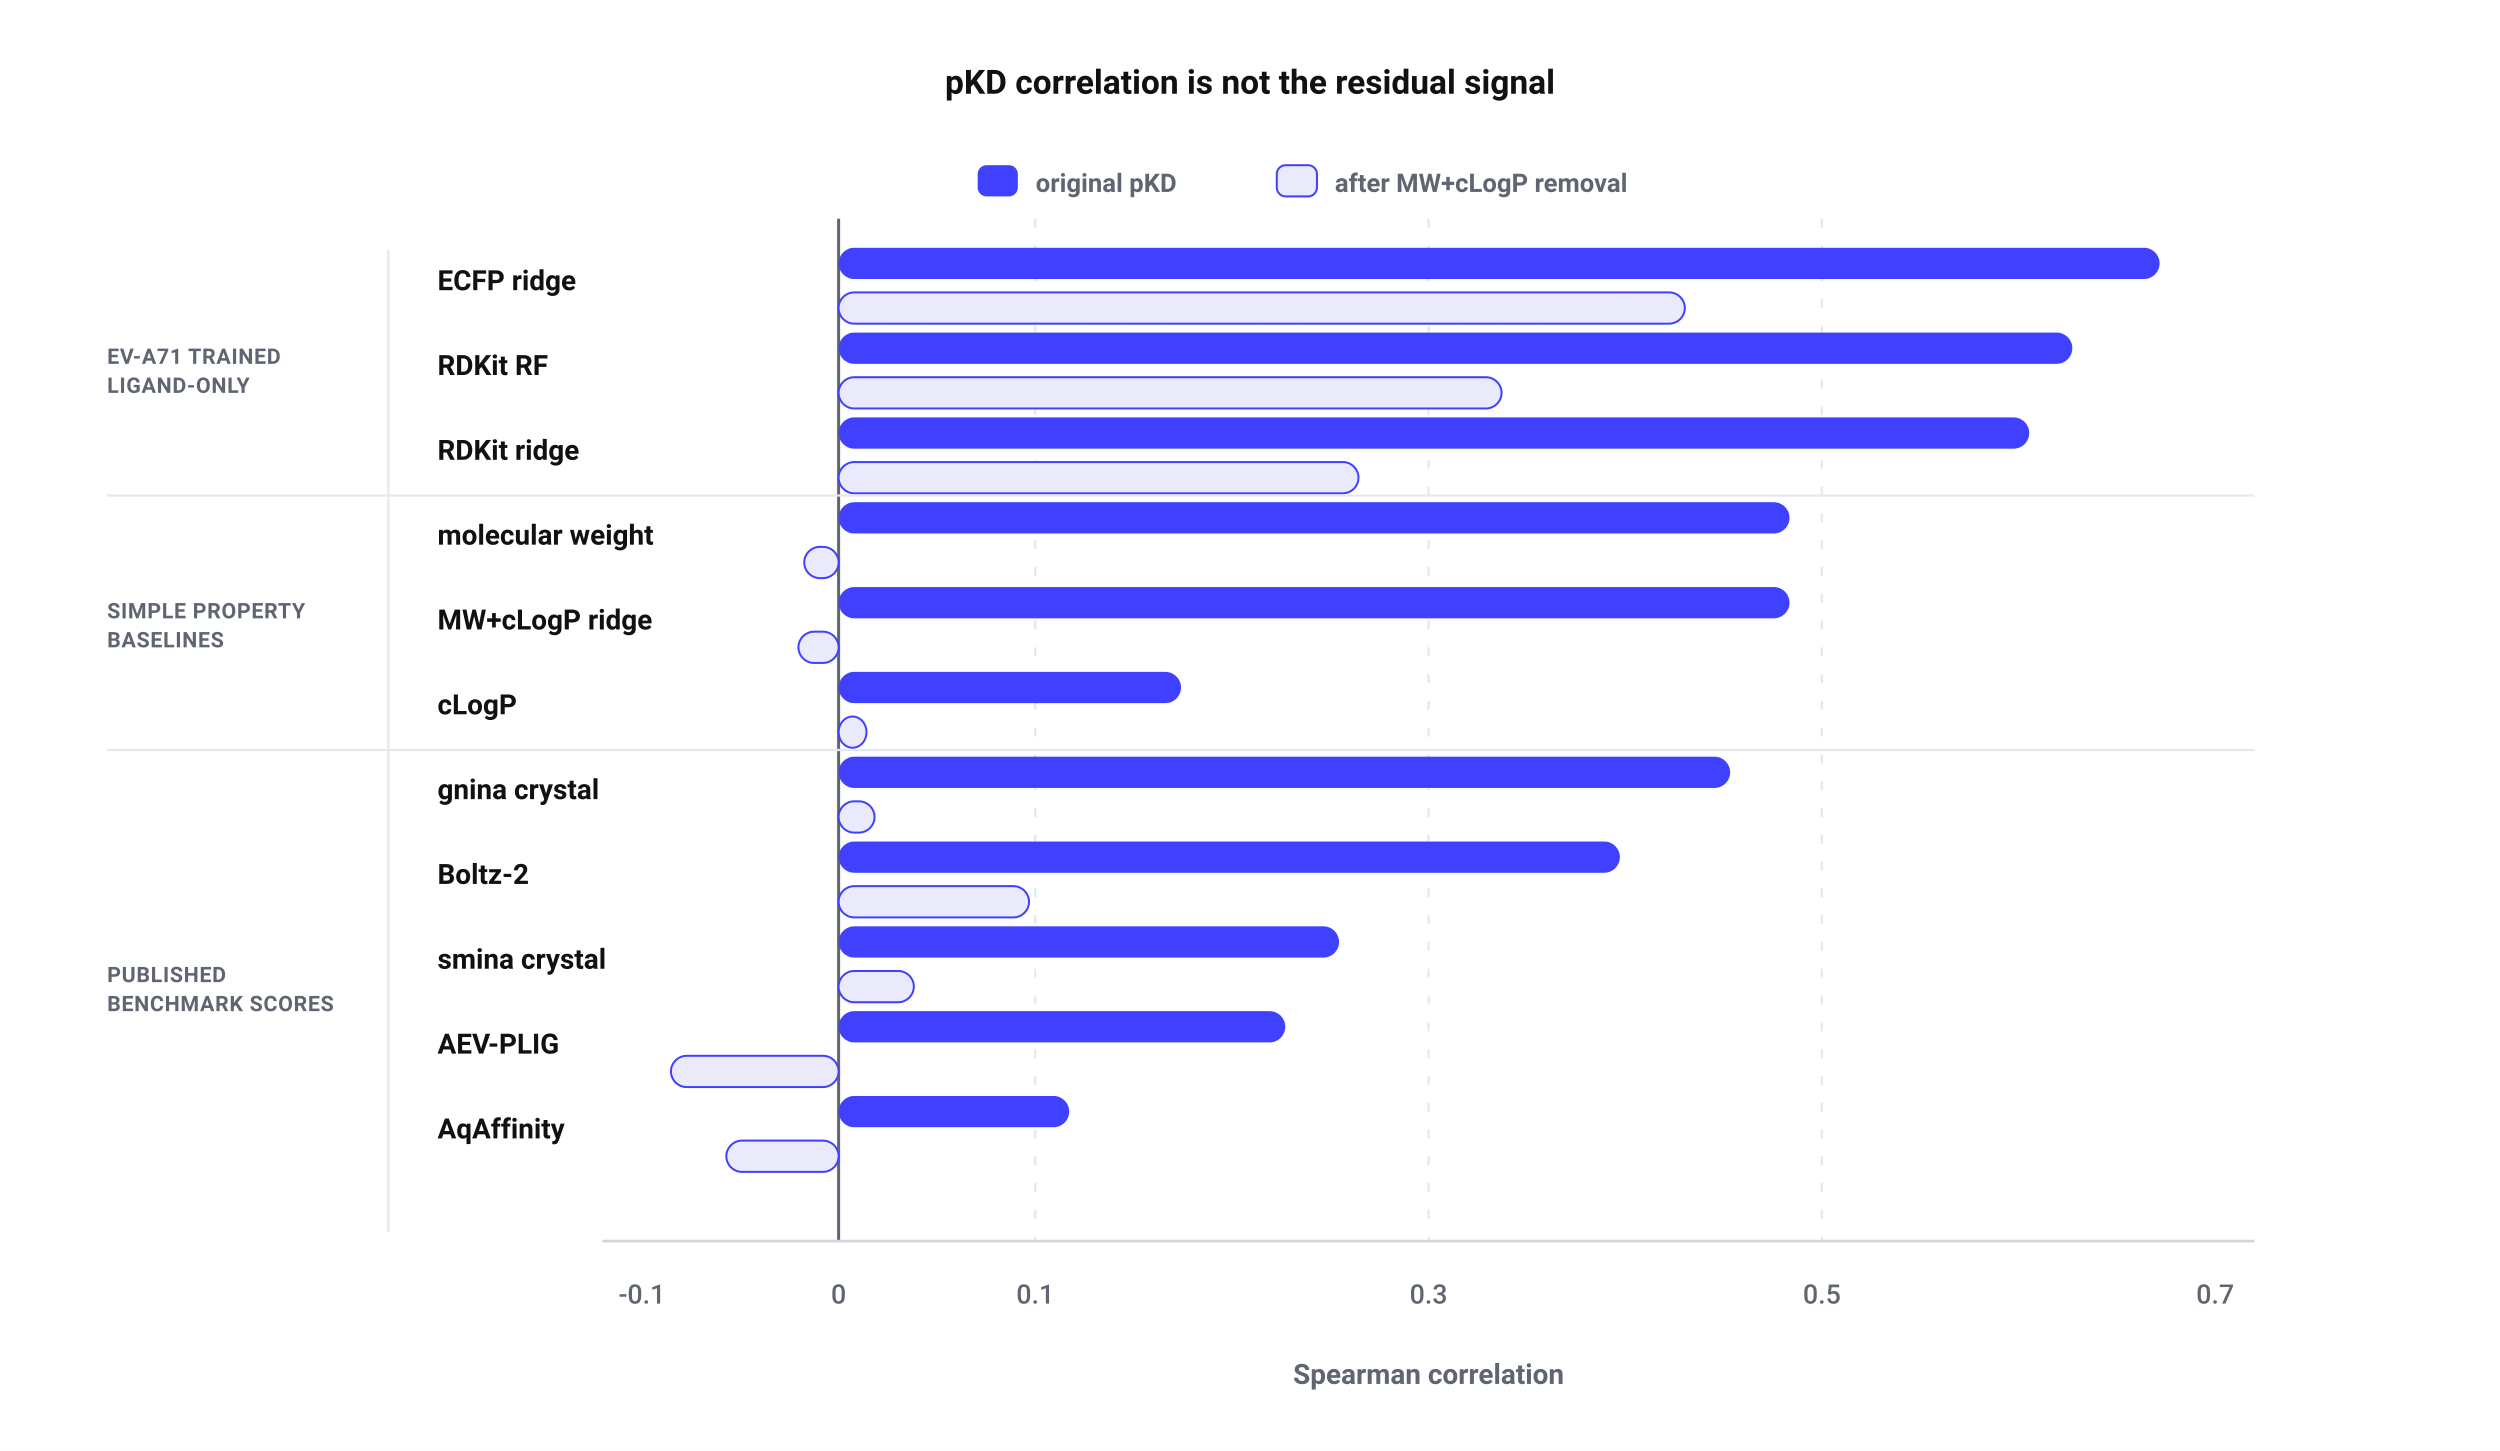
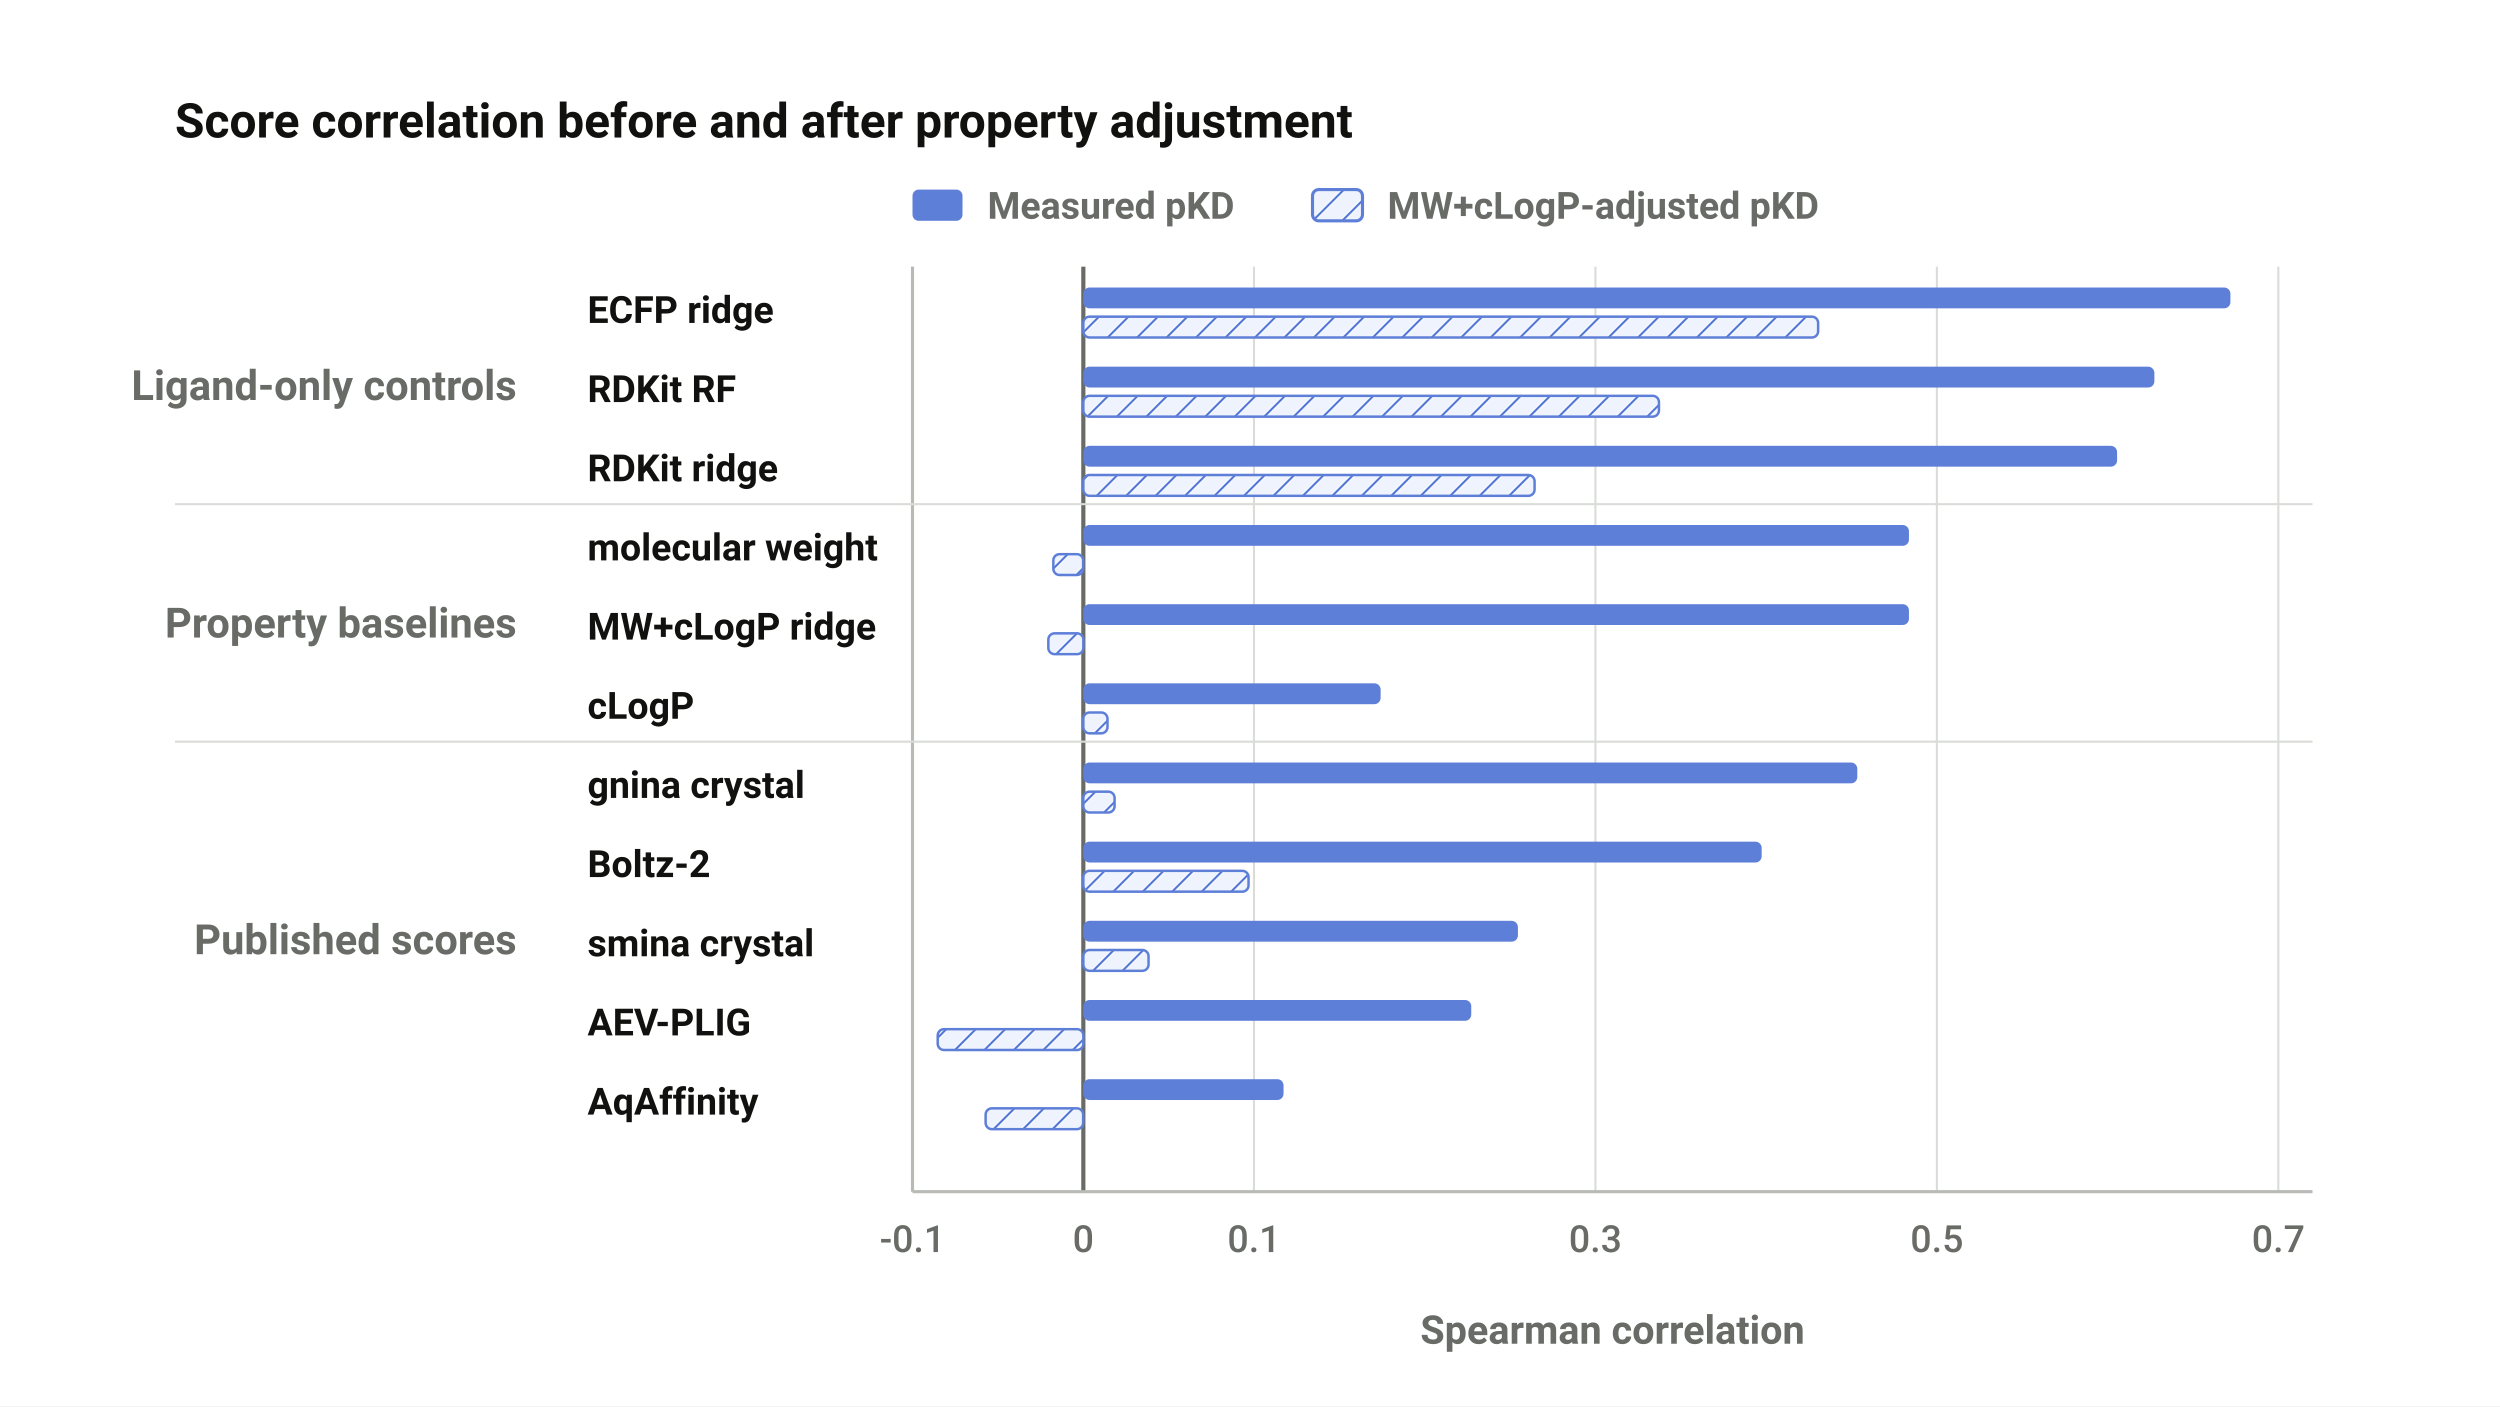
- <svg xmlns="http://www.w3.org/2000/svg" viewBox="0 0 1120 650" role="img" aria-labelledby="title desc">
-   <rect width="1120" height="650" fill="#ffffff" />
+ <svg xmlns="http://www.w3.org/2000/svg" viewBox="0 0 1200 675" role="img" aria-labelledby="figure-title-meta figure-desc-meta" data-renderer="editorial-systems-figure-v2" data-theme="paper" data-palette="editorial">
+   <rect x="0" y="0" width="1200" height="675" fill="#FFFFFF" />
  <defs>
-     <pattern id="removal-hatch" width="6" height="6" patternUnits="userSpaceOnUse">
-       <rect width="6" height="6" fill="#EAEAFC" />
-       <path d="M-1 -1 L7 7 M7 -1 L-1 7" stroke="#EAEAFC" stroke-width="1.15" opacity="0.68" />
+     <pattern id="adjusted-hatch-raw" width="10" height="10" patternUnits="userSpaceOnUse" patternTransform="rotate(45)">
+       <rect x="0" y="0" width="10" height="10" fill="#EEF3FD" />
+       <line x1="0" y1="0" x2="0" y2="10" stroke="#5E7FD8" stroke-width="2" />
    </pattern>
-     <style>
-       text { font-family: 'Plus Jakarta Sans', 'Segoe UI', Roboto, Helvetica, Arial, sans-serif; }
-       .title { fill: #111111; font-size: 15px; font-weight: 700; }
-       .method { fill: #111111; font-size: 12.5px; font-weight: 650; }
-       .role { fill: #5f6672; font-size: 9.6px; font-weight: 700; text-transform: uppercase; letter-spacing: 0.03em; }
-       .tick { fill: #5f6672; font-size: 12px; font-weight: 500; }
-       .axis-label { fill: #5f6672; font-size: 12.5px; font-weight: 600; }
-       .grid { stroke: #e6e8ee; stroke-width: 1; stroke-dasharray: 4 8; }
-       .axis { stroke: #cfd4dd; stroke-width: 1.2; }
-       .zero { stroke: #5f6672; stroke-width: 1.35; }
-       .raw { fill: #3f41ff; }
-       .adjusted { fill: url(#removal-hatch); stroke: #3f41ff; stroke-width: 0.9; }
-       .divider { stroke: #e6e8ee; stroke-width: 1; }
-       .legend { fill: #5f6672; font-size: 11.5px; font-weight: 600; }
-     </style>
  </defs>
-   <text x="560" y="42" text-anchor="middle" class="title">pKD correlation is not the residual signal</text>
-   <rect x="438" y="74" width="18" height="14" rx="4" class="raw" />
-   <text x="464" y="86" class="legend">original pKD</text>
-   <rect x="572" y="74" width="18" height="14" rx="4" class="adjusted" />
-   <text x="598" y="86" class="legend">after MW+cLogP removal</text>
-   <text x="287.6" y="584" text-anchor="middle" class="tick">-0.1</text>
-   <line x1="375.7" y1="98" x2="375.7" y2="556" class="zero" />
-   <text x="375.7" y="584" text-anchor="middle" class="tick">0</text>
-   <line x1="463.8" y1="98" x2="463.8" y2="556" class="grid" />
-   <text x="463.8" y="584" text-anchor="middle" class="tick">0.1</text>
-   <line x1="640.0" y1="98" x2="640.0" y2="556" class="grid" />
-   <text x="640.0" y="584" text-anchor="middle" class="tick">0.3</text>
-   <line x1="816.2" y1="98" x2="816.2" y2="556" class="grid" />
-   <text x="816.2" y="584" text-anchor="middle" class="tick">0.5</text>
-   <text x="992.4" y="584" text-anchor="middle" class="tick">0.7</text>
-   <line x1="270" y1="556" x2="1010" y2="556" class="axis" />
-   <line x1="174" y1="112" x2="174" y2="552" class="divider" />
-   <text x="640.0" y="620" text-anchor="middle" class="axis-label">Spearman correlation</text>
-   <text x="48" y="163.0" class="role">EV-A71 TRAINED</text>
-   <text x="48" y="176.0" class="role">LIGAND-ONLY</text>
-   <text x="196" y="130" class="method">ECFP ridge</text>
-   <rect x="375.7" y="111" width="591.8" height="14" rx="7" class="raw" />
-   <rect x="375.7" y="131" width="379.1" height="14" rx="7" class="adjusted" />
-   <text x="196" y="168" class="method">RDKit RF</text>
-   <rect x="375.7" y="149" width="552.7" height="14" rx="7" class="raw" />
-   <rect x="375.7" y="169" width="297.0" height="14" rx="7" class="adjusted" />
-   <text x="196" y="206" class="method">RDKit ridge</text>
-   <rect x="375.7" y="187" width="533.4" height="14" rx="7" class="raw" />
-   <rect x="375.7" y="207" width="232.9" height="14" rx="7" class="adjusted" />
-   <text x="48" y="277.0" class="role">SIMPLE PROPERTY</text>
-   <text x="48" y="290.0" class="role">BASELINES</text>
-   <line x1="48" y1="222" x2="1010" y2="222" class="divider" />
-   <text x="196" y="244" class="method">molecular weight</text>
-   <rect x="375.7" y="225" width="426.0" height="14" rx="7" class="raw" />
-   <rect x="360.3" y="245" width="15.4" height="14" rx="7" class="adjusted" />
-   <text x="196" y="282" class="method">MW+cLogP ridge</text>
-   <rect x="375.7" y="263" width="426.0" height="14" rx="7" class="raw" />
-   <rect x="357.7" y="283" width="18.0" height="14" rx="7" class="adjusted" />
-   <text x="196" y="320" class="method">cLogP</text>
-   <rect x="375.7" y="301" width="153.4" height="14" rx="7" class="raw" />
-   <rect x="375.7" y="321" width="12.5" height="14" rx="7" class="adjusted" />
-   <text x="48" y="440.0" class="role">PUBLISHED</text>
-   <text x="48" y="453.0" class="role">BENCHMARK SCORES</text>
-   <line x1="48" y1="336" x2="1010" y2="336" class="divider" />
-   <text x="196" y="358" class="method">gnina crystal</text>
-   <rect x="375.7" y="339" width="399.4" height="14" rx="7" class="raw" />
-   <rect x="375.7" y="359" width="16.1" height="14" rx="7" class="adjusted" />
-   <text x="196" y="396" class="method">Boltz-2</text>
-   <rect x="375.7" y="377" width="350.0" height="14" rx="7" class="raw" />
-   <rect x="375.7" y="397" width="85.3" height="14" rx="7" class="adjusted" />
-   <text x="196" y="434" class="method">smina crystal</text>
-   <rect x="375.7" y="415" width="224.2" height="14" rx="7" class="raw" />
-   <rect x="375.7" y="435" width="33.7" height="14" rx="7" class="adjusted" />
-   <text x="196" y="472" class="method">AEV-PLIG</text>
-   <rect x="375.7" y="453" width="200.1" height="14" rx="7" class="raw" />
-   <rect x="300.6" y="473" width="75.1" height="14" rx="7" class="adjusted" />
-   <text x="196" y="510" class="method">AqAffinity</text>
-   <rect x="375.7" y="491" width="103.3" height="14" rx="7" class="raw" />
-   <rect x="325.4" y="511" width="50.3" height="14" rx="7" class="adjusted" />
+   <text x="84.0" y="66.0" font-size="23" font-weight="700" font-family="'Plus Jakarta Sans', 'Segoe UI', Roboto, Helvetica, Arial, sans-serif" fill="#11120F" class="figure-title">Score correlation before and after property adjustment</text>
+   <rect x="438" y="91" width="24" height="15" rx="3" fill="#5E7FD8" />
+   <text x="474.0" y="105.0" font-size="18" font-weight="600" font-family="'Plus Jakarta Sans', 'Segoe UI', Roboto, Helvetica, Arial, sans-serif" fill="#686B66">Measured pKD</text>
+   <rect x="630" y="91" width="24" height="15" rx="3" fill="url(#adjusted-hatch-raw)" stroke="#5E7FD8" stroke-width="1.5" />
+   <text x="666.0" y="105.0" font-size="18" font-weight="600" font-family="'Plus Jakarta Sans', 'Segoe UI', Roboto, Helvetica, Arial, sans-serif" fill="#686B66">MW+cLogP-adjusted pKD</text>
+   <line x1="438.0" y1="128" x2="438.0" y2="572" stroke="#D9DCD7" stroke-width="1" class="grid-line" />
+   <text x="438.0" y="601.0" font-size="18" font-weight="500" font-family="'Plus Jakarta Sans', 'Segoe UI', Roboto, Helvetica, Arial, sans-serif" fill="#686B66" text-anchor="middle" class="axis-tick">-0.1</text>
+   <line x1="520.0" y1="128" x2="520.0" y2="572" stroke="#686B66" stroke-width="2" class="zero-line" />
+   <text x="520.0" y="601.0" font-size="18" font-weight="500" font-family="'Plus Jakarta Sans', 'Segoe UI', Roboto, Helvetica, Arial, sans-serif" fill="#686B66" text-anchor="middle" class="axis-tick">0</text>
+   <line x1="601.9" y1="128" x2="601.9" y2="572" stroke="#D9DCD7" stroke-width="1" class="grid-line" />
+   <text x="601.9" y="601.0" font-size="18" font-weight="500" font-family="'Plus Jakarta Sans', 'Segoe UI', Roboto, Helvetica, Arial, sans-serif" fill="#686B66" text-anchor="middle" class="axis-tick">0.1</text>
+   <line x1="765.8" y1="128" x2="765.8" y2="572" stroke="#D9DCD7" stroke-width="1" class="grid-line" />
+   <text x="765.8" y="601.0" font-size="18" font-weight="500" font-family="'Plus Jakarta Sans', 'Segoe UI', Roboto, Helvetica, Arial, sans-serif" fill="#686B66" text-anchor="middle" class="axis-tick">0.3</text>
+   <line x1="929.7" y1="128" x2="929.7" y2="572" stroke="#D9DCD7" stroke-width="1" class="grid-line" />
+   <text x="929.7" y="601.0" font-size="18" font-weight="500" font-family="'Plus Jakarta Sans', 'Segoe UI', Roboto, Helvetica, Arial, sans-serif" fill="#686B66" text-anchor="middle" class="axis-tick">0.5</text>
+   <line x1="1093.6" y1="128" x2="1093.6" y2="572" stroke="#D9DCD7" stroke-width="1" class="grid-line" />
+   <text x="1093.6" y="601.0" font-size="18" font-weight="500" font-family="'Plus Jakarta Sans', 'Segoe UI', Roboto, Helvetica, Arial, sans-serif" fill="#686B66" text-anchor="middle" class="axis-tick">0.7</text>
+   <line x1="438.0" y1="572" x2="1110.0" y2="572" stroke="#B8BBB5" stroke-width="1.5" class="axis-x" data-axis-id="raw" />
+   <line x1="438.0" y1="128" x2="438.0" y2="572" stroke="#B8BBB5" stroke-width="1.5" class="axis-y" data-axis-id="raw" />
+   <text x="774.0" y="645.0" font-size="19" font-weight="600" font-family="'Plus Jakarta Sans', 'Segoe UI', Roboto, Helvetica, Arial, sans-serif" fill="#686B66" text-anchor="middle">Spearman correlation</text>
+   <text x="248.0" y="192.0" font-size="20" font-weight="600" font-family="'Plus Jakarta Sans', 'Segoe UI', Roboto, Helvetica, Arial, sans-serif" fill="#686B66" text-anchor="end" class="series-label">Ligand-only controls</text>
+   <text x="248.0" y="306.0" font-size="20" font-weight="600" font-family="'Plus Jakarta Sans', 'Segoe UI', Roboto, Helvetica, Arial, sans-serif" fill="#686B66" text-anchor="end" class="series-label">Property baselines</text>
+   <text x="248.0" y="458.0" font-size="20" font-weight="600" font-family="'Plus Jakarta Sans', 'Segoe UI', Roboto, Helvetica, Arial, sans-serif" fill="#686B66" text-anchor="end" class="series-label">Published scores</text>
+   <line x1="84" y1="242.0" x2="1110" y2="242.0" stroke="#D9DCD7" stroke-width="1" />
+   <line x1="84" y1="356.0" x2="1110" y2="356.0" stroke="#D9DCD7" stroke-width="1" />
+   <text x="282.0" y="155.0" font-size="18" font-weight="600" font-family="'Plus Jakarta Sans', 'Segoe UI', Roboto, Helvetica, Arial, sans-serif" fill="#11120F">ECFP ridge</text>
+   <rect x="520.0" y="138.0" width="550.6" height="10" rx="3" fill="#5E7FD8" stroke="none" stroke-width="1.2" class="data-mark" />
+   <rect x="520.0" y="152.0" width="352.7" height="10" rx="3" fill="url(#adjusted-hatch-raw)" stroke="#5E7FD8" stroke-width="1.2" class="data-mark" />
+   <text x="282.0" y="193.0" font-size="18" font-weight="600" font-family="'Plus Jakarta Sans', 'Segoe UI', Roboto, Helvetica, Arial, sans-serif" fill="#11120F">RDKit RF</text>
+   <rect x="520.0" y="176.0" width="514.1" height="10" rx="3" fill="#5E7FD8" stroke="none" stroke-width="1.2" class="data-mark" />
+   <rect x="520.0" y="190.0" width="276.3" height="10" rx="3" fill="url(#adjusted-hatch-raw)" stroke="#5E7FD8" stroke-width="1.2" class="data-mark" />
+   <text x="282.0" y="231.0" font-size="18" font-weight="600" font-family="'Plus Jakarta Sans', 'Segoe UI', Roboto, Helvetica, Arial, sans-serif" fill="#11120F">RDKit ridge</text>
+   <rect x="520.0" y="214.0" width="496.2" height="10" rx="3" fill="#5E7FD8" stroke="none" stroke-width="1.2" class="data-mark" />
+   <rect x="520.0" y="228.0" width="216.6" height="10" rx="3" fill="url(#adjusted-hatch-raw)" stroke="#5E7FD8" stroke-width="1.2" class="data-mark" />
+   <text x="282.0" y="269.0" font-size="18" font-weight="600" font-family="'Plus Jakarta Sans', 'Segoe UI', Roboto, Helvetica, Arial, sans-serif" fill="#11120F">molecular weight</text>
+   <rect x="520.0" y="252.0" width="396.3" height="10" rx="3" fill="#5E7FD8" stroke="none" stroke-width="1.2" class="data-mark" />
+   <rect x="505.6" y="266.0" width="14.3" height="10" rx="3" fill="url(#adjusted-hatch-raw)" stroke="#5E7FD8" stroke-width="1.2" class="data-mark" />
+   <text x="282.0" y="307.0" font-size="18" font-weight="600" font-family="'Plus Jakarta Sans', 'Segoe UI', Roboto, Helvetica, Arial, sans-serif" fill="#11120F">MW+cLogP ridge</text>
+   <rect x="520.0" y="290.0" width="396.3" height="10" rx="3" fill="#5E7FD8" stroke="none" stroke-width="1.2" class="data-mark" />
+   <rect x="503.2" y="304.0" width="16.8" height="10" rx="3" fill="url(#adjusted-hatch-raw)" stroke="#5E7FD8" stroke-width="1.2" class="data-mark" />
+   <text x="282.0" y="345.0" font-size="18" font-weight="600" font-family="'Plus Jakarta Sans', 'Segoe UI', Roboto, Helvetica, Arial, sans-serif" fill="#11120F">cLogP</text>
+   <rect x="520.0" y="328.0" width="142.7" height="10" rx="3" fill="#5E7FD8" stroke="none" stroke-width="1.2" class="data-mark" />
+   <rect x="520.0" y="342.0" width="11.6" height="10" rx="3" fill="url(#adjusted-hatch-raw)" stroke="#5E7FD8" stroke-width="1.2" class="data-mark" />
+   <text x="282.0" y="383.0" font-size="18" font-weight="600" font-family="'Plus Jakarta Sans', 'Segoe UI', Roboto, Helvetica, Arial, sans-serif" fill="#11120F">gnina crystal</text>
+   <rect x="520.0" y="366.0" width="371.5" height="10" rx="3" fill="#5E7FD8" stroke="none" stroke-width="1.2" class="data-mark" />
+   <rect x="520.0" y="380.0" width="15.0" height="10" rx="3" fill="url(#adjusted-hatch-raw)" stroke="#5E7FD8" stroke-width="1.2" class="data-mark" />
+   <text x="282.0" y="421.0" font-size="18" font-weight="600" font-family="'Plus Jakarta Sans', 'Segoe UI', Roboto, Helvetica, Arial, sans-serif" fill="#11120F">Boltz-2</text>
+   <rect x="520.0" y="404.0" width="325.6" height="10" rx="3" fill="#5E7FD8" stroke="none" stroke-width="1.2" class="data-mark" />
+   <rect x="520.0" y="418.0" width="79.3" height="10" rx="3" fill="url(#adjusted-hatch-raw)" stroke="#5E7FD8" stroke-width="1.2" class="data-mark" />
+   <text x="282.0" y="459.0" font-size="18" font-weight="600" font-family="'Plus Jakarta Sans', 'Segoe UI', Roboto, Helvetica, Arial, sans-serif" fill="#11120F">smina crystal</text>
+   <rect x="520.0" y="442.0" width="208.6" height="10" rx="3" fill="#5E7FD8" stroke="none" stroke-width="1.2" class="data-mark" />
+   <rect x="520.0" y="456.0" width="31.3" height="10" rx="3" fill="url(#adjusted-hatch-raw)" stroke="#5E7FD8" stroke-width="1.2" class="data-mark" />
+   <text x="282.0" y="497.0" font-size="18" font-weight="600" font-family="'Plus Jakarta Sans', 'Segoe UI', Roboto, Helvetica, Arial, sans-serif" fill="#11120F">AEV-PLIG</text>
+   <rect x="520.0" y="480.0" width="186.2" height="10" rx="3" fill="#5E7FD8" stroke="none" stroke-width="1.2" class="data-mark" />
+   <rect x="450.1" y="494.0" width="69.9" height="10" rx="3" fill="url(#adjusted-hatch-raw)" stroke="#5E7FD8" stroke-width="1.2" class="data-mark" />
+   <text x="282.0" y="535.0" font-size="18" font-weight="600" font-family="'Plus Jakarta Sans', 'Segoe UI', Roboto, Helvetica, Arial, sans-serif" fill="#11120F">AqAffinity</text>
+   <rect x="520.0" y="518.0" width="96.1" height="10" rx="3" fill="#5E7FD8" stroke="none" stroke-width="1.2" class="data-mark" />
+   <rect x="473.1" y="532.0" width="46.8" height="10" rx="3" fill="url(#adjusted-hatch-raw)" stroke="#5E7FD8" stroke-width="1.2" class="data-mark" />
</svg>
